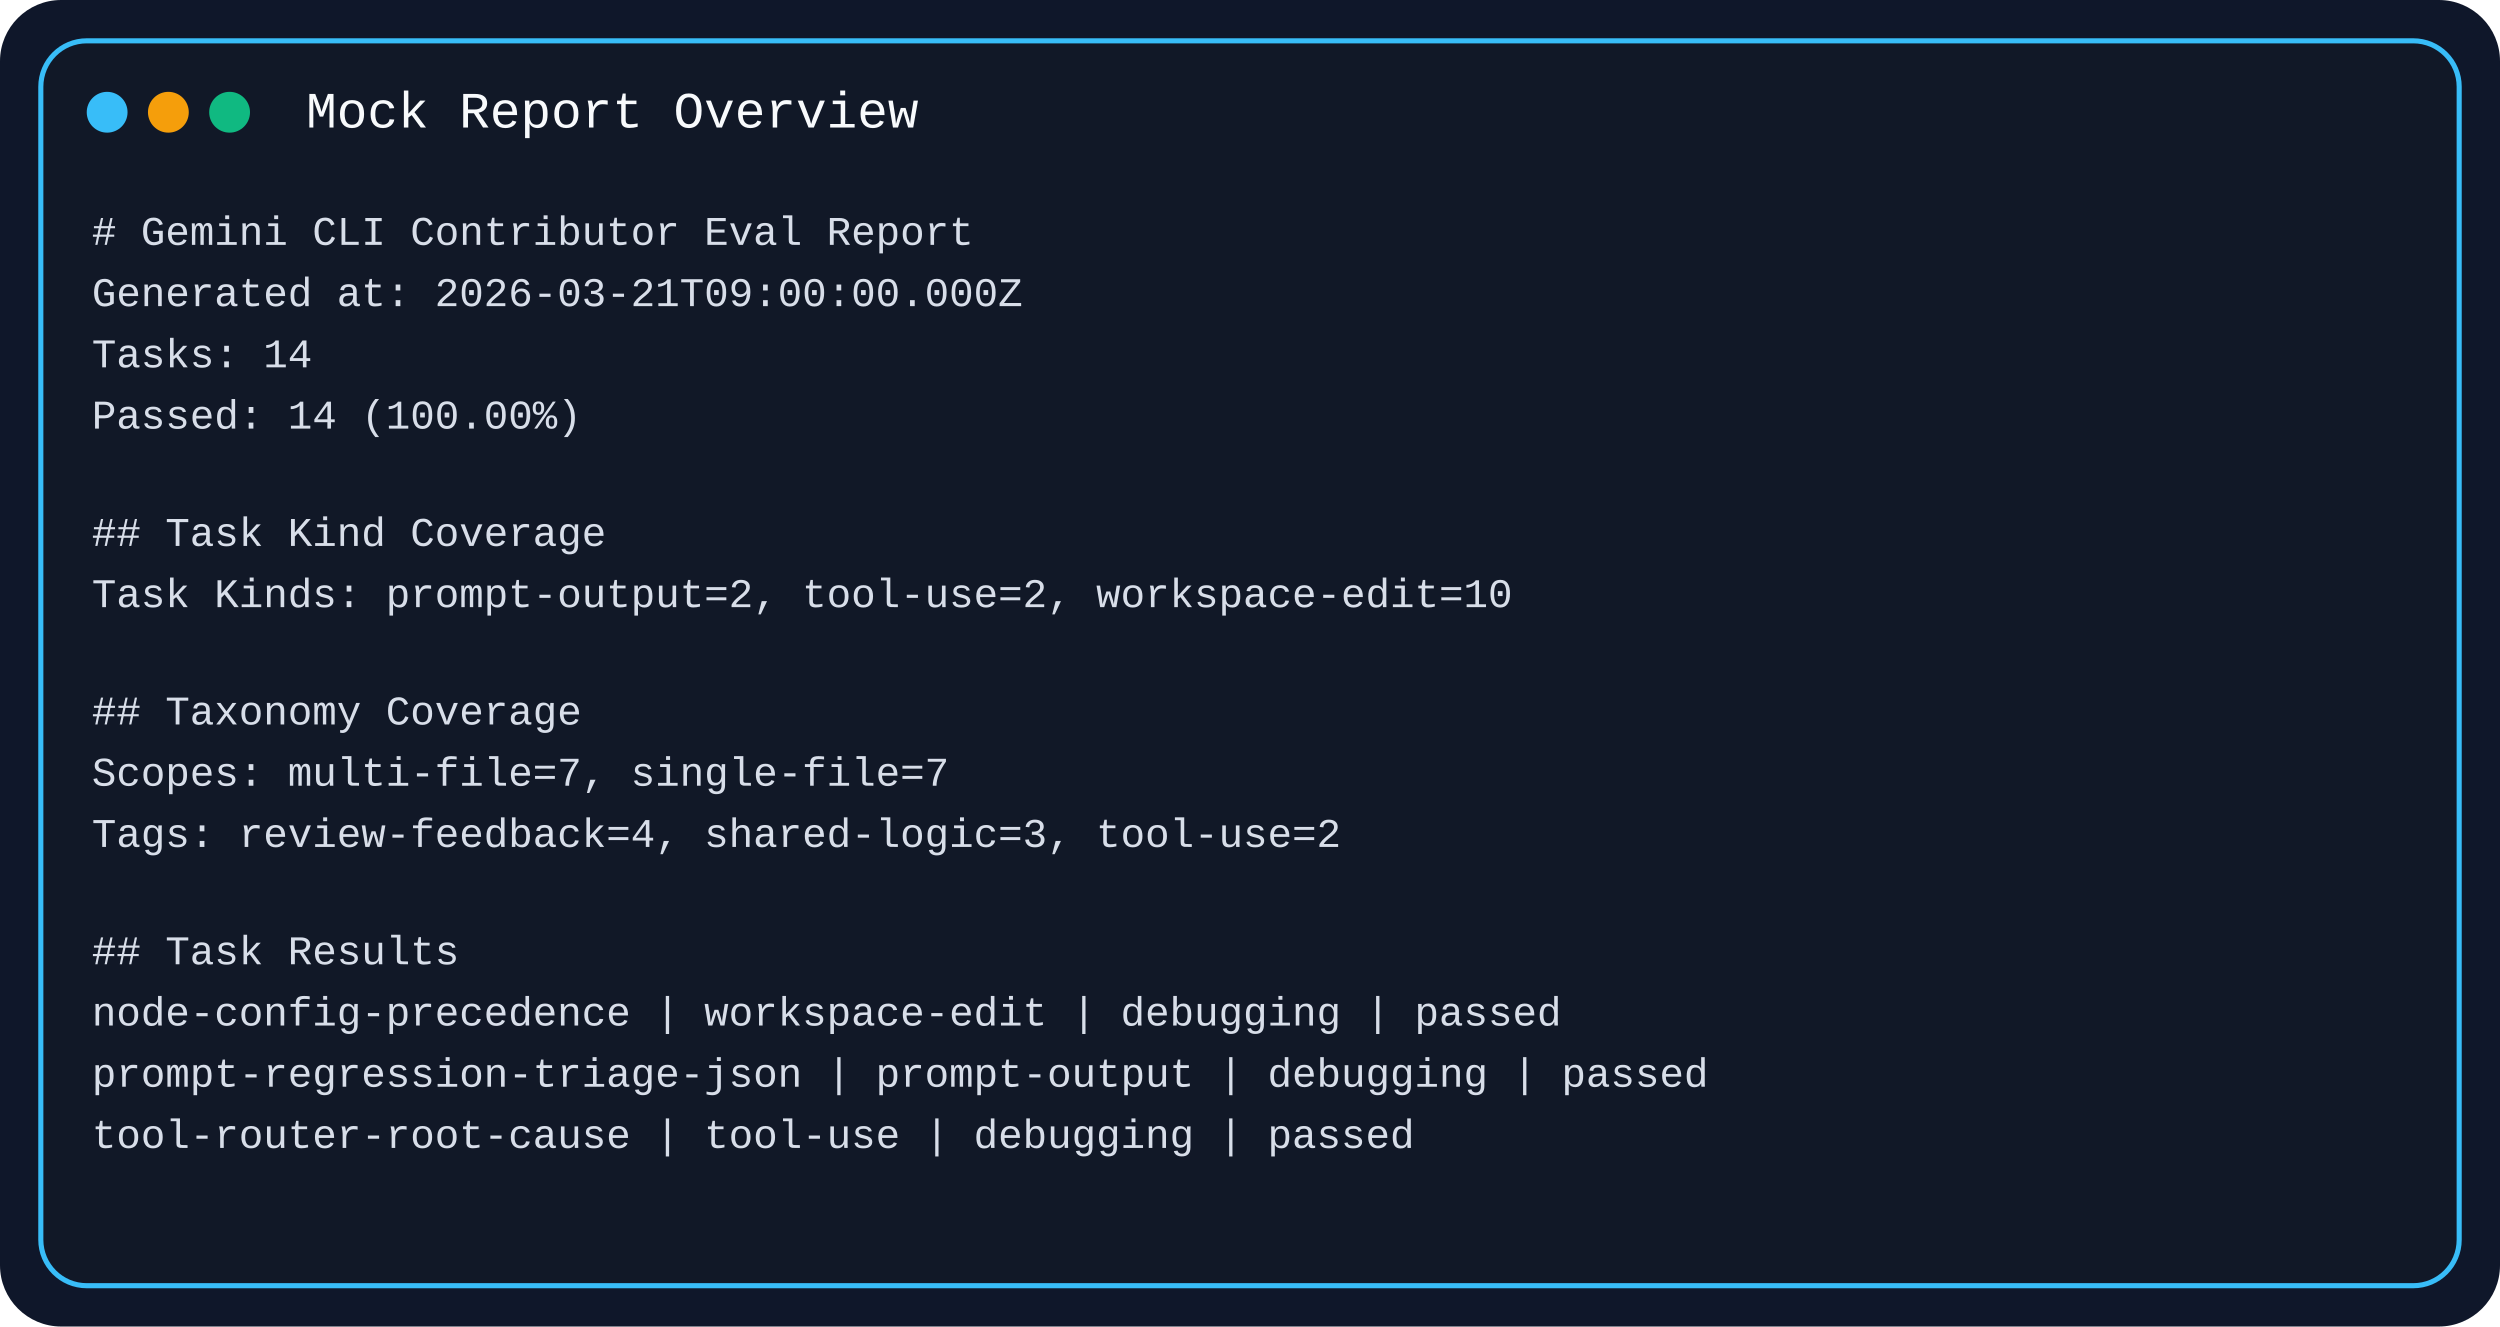
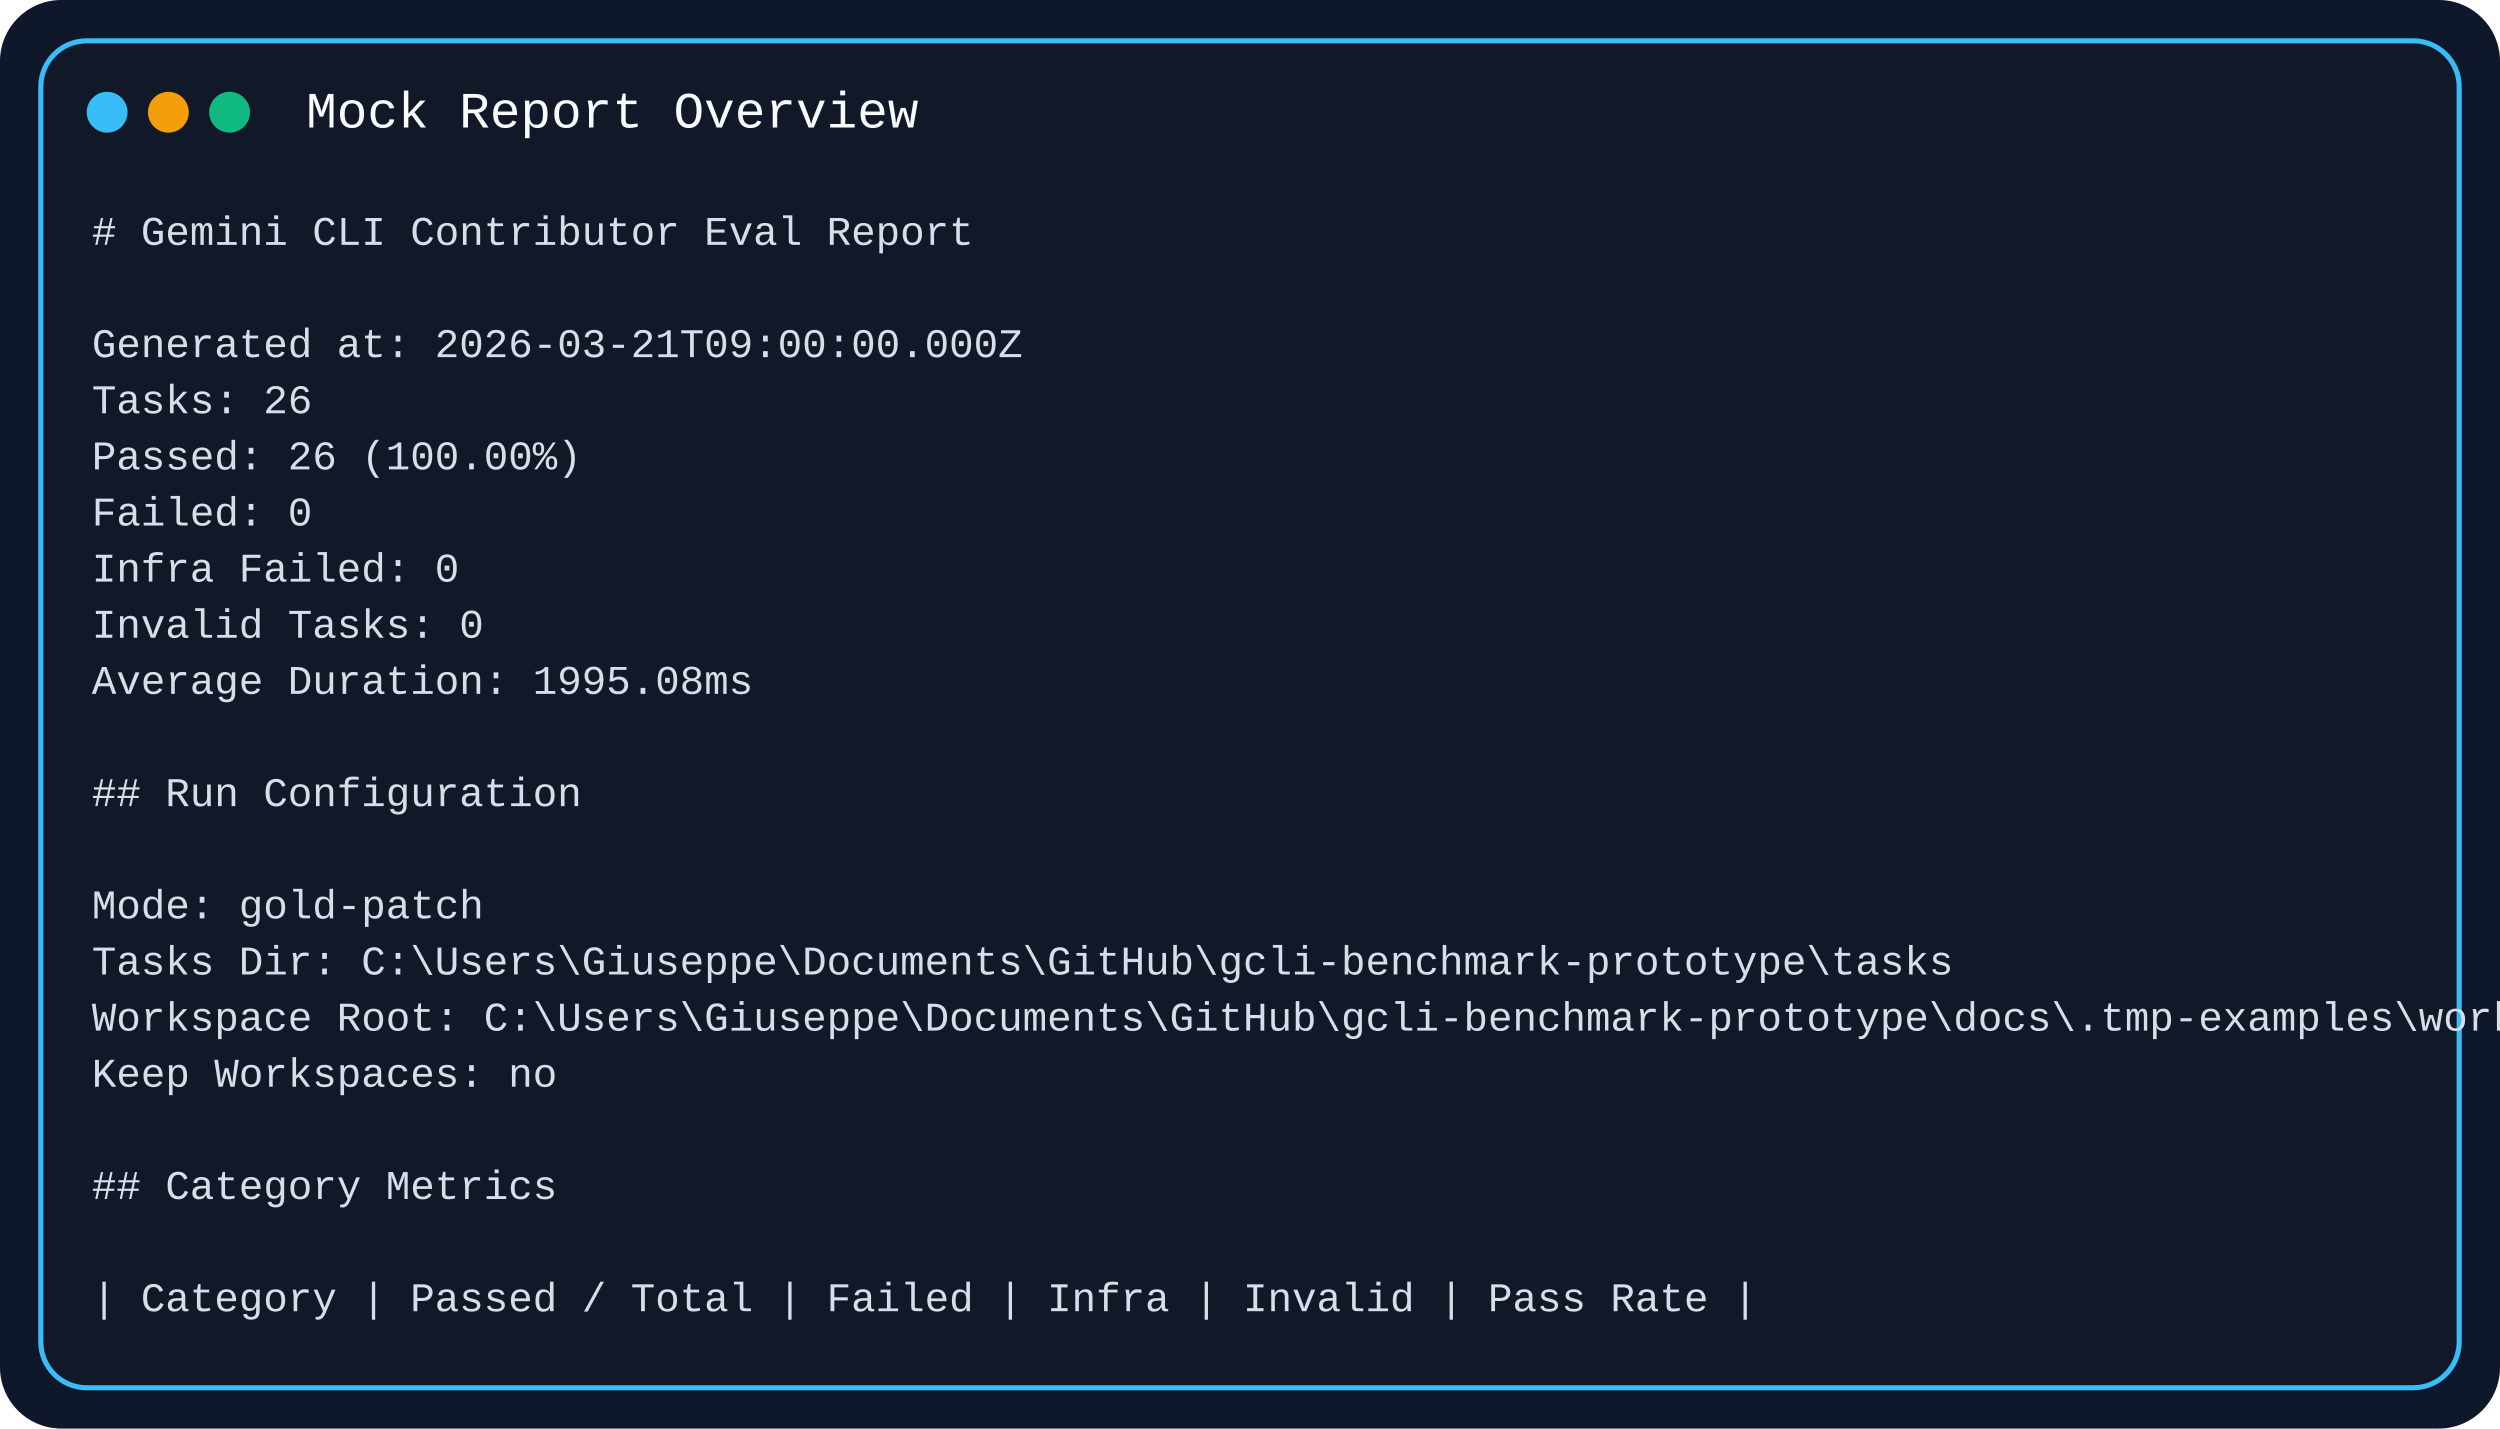
- <svg xmlns="http://www.w3.org/2000/svg" width="980" height="520" viewBox="0 0 980 520">
+ <svg xmlns="http://www.w3.org/2000/svg" width="980" height="560" viewBox="0 0 980 560">
  <rect width="100%" height="100%" rx="24" fill="#0f172a" />
-   <rect x="16" y="16" width="948" height="488" rx="18" fill="#111827" stroke="#38bdf8" stroke-width="2" />
+   <rect x="16" y="16" width="948" height="528" rx="18" fill="#111827" stroke="#38bdf8" stroke-width="2" />
  <circle cx="42" cy="44" r="8" fill="#38bdf8" />
  <circle cx="66" cy="44" r="8" fill="#f59e0b" />
  <circle cx="90" cy="44" r="8" fill="#10b981" />
  <text x="120" y="50" fill="#f8fafc" font-family="Consolas, 'Courier New', monospace" font-size="20">Mock Report Overview</text>
  <text x="36" y="96" fill="#d8dee9" font-family="Consolas, 'Courier New', monospace" font-size="16"># Gemini CLI Contributor Eval Report</text>
-   <text x="36" y="120" fill="#d8dee9" font-family="Consolas, 'Courier New', monospace" font-size="16">Generated at: 2026-03-21T09:00:00.000Z</text>
-   <text x="36" y="144" fill="#d8dee9" font-family="Consolas, 'Courier New', monospace" font-size="16">Tasks: 14</text>
-   <text x="36" y="168" fill="#d8dee9" font-family="Consolas, 'Courier New', monospace" font-size="16">Passed: 14 (100.00%)</text>
-   <text x="36" y="214" fill="#d8dee9" font-family="Consolas, 'Courier New', monospace" font-size="16">## Task Kind Coverage</text>
-   <text x="36" y="238" fill="#d8dee9" font-family="Consolas, 'Courier New', monospace" font-size="16">Task Kinds: prompt-output=2, tool-use=2, workspace-edit=10</text>
-   <text x="36" y="284" fill="#d8dee9" font-family="Consolas, 'Courier New', monospace" font-size="16">## Taxonomy Coverage</text>
-   <text x="36" y="308" fill="#d8dee9" font-family="Consolas, 'Courier New', monospace" font-size="16">Scopes: multi-file=7, single-file=7</text>
-   <text x="36" y="332" fill="#d8dee9" font-family="Consolas, 'Courier New', monospace" font-size="16">Tags: review-feedback=4, shared-logic=3, tool-use=2</text>
-   <text x="36" y="378" fill="#d8dee9" font-family="Consolas, 'Courier New', monospace" font-size="16">## Task Results</text>
-   <text x="36" y="402" fill="#d8dee9" font-family="Consolas, 'Courier New', monospace" font-size="16">node-config-precedence | workspace-edit | debugging | passed</text>
-   <text x="36" y="426" fill="#d8dee9" font-family="Consolas, 'Courier New', monospace" font-size="16">prompt-regression-triage-json | prompt-output | debugging | passed</text>
-   <text x="36" y="450" fill="#d8dee9" font-family="Consolas, 'Courier New', monospace" font-size="16">tool-router-root-cause | tool-use | debugging | passed</text>
+   <text x="36" y="118" fill="#d8dee9" font-family="Consolas, 'Courier New', monospace" font-size="16" />
+   <text x="36" y="140" fill="#d8dee9" font-family="Consolas, 'Courier New', monospace" font-size="16">Generated at: 2026-03-21T09:00:00.000Z</text>
+   <text x="36" y="162" fill="#d8dee9" font-family="Consolas, 'Courier New', monospace" font-size="16">Tasks: 26</text>
+   <text x="36" y="184" fill="#d8dee9" font-family="Consolas, 'Courier New', monospace" font-size="16">Passed: 26 (100.00%)</text>
+   <text x="36" y="206" fill="#d8dee9" font-family="Consolas, 'Courier New', monospace" font-size="16">Failed: 0</text>
+   <text x="36" y="228" fill="#d8dee9" font-family="Consolas, 'Courier New', monospace" font-size="16">Infra Failed: 0</text>
+   <text x="36" y="250" fill="#d8dee9" font-family="Consolas, 'Courier New', monospace" font-size="16">Invalid Tasks: 0</text>
+   <text x="36" y="272" fill="#d8dee9" font-family="Consolas, 'Courier New', monospace" font-size="16">Average Duration: 1995.08ms</text>
+   <text x="36" y="294" fill="#d8dee9" font-family="Consolas, 'Courier New', monospace" font-size="16" />
+   <text x="36" y="316" fill="#d8dee9" font-family="Consolas, 'Courier New', monospace" font-size="16">## Run Configuration</text>
+   <text x="36" y="338" fill="#d8dee9" font-family="Consolas, 'Courier New', monospace" font-size="16" />
+   <text x="36" y="360" fill="#d8dee9" font-family="Consolas, 'Courier New', monospace" font-size="16">Mode: gold-patch</text>
+   <text x="36" y="382" fill="#d8dee9" font-family="Consolas, 'Courier New', monospace" font-size="16">Tasks Dir: C:\Users\Giuseppe\Documents\GitHub\gcli-benchmark-prototype\tasks</text>
+   <text x="36" y="404" fill="#d8dee9" font-family="Consolas, 'Courier New', monospace" font-size="16">Workspace Root: C:\Users\Giuseppe\Documents\GitHub\gcli-benchmark-prototype\docs\.tmp-examples\workspaces</text>
+   <text x="36" y="426" fill="#d8dee9" font-family="Consolas, 'Courier New', monospace" font-size="16">Keep Workspaces: no</text>
+   <text x="36" y="448" fill="#d8dee9" font-family="Consolas, 'Courier New', monospace" font-size="16" />
+   <text x="36" y="470" fill="#d8dee9" font-family="Consolas, 'Courier New', monospace" font-size="16">## Category Metrics</text>
+   <text x="36" y="492" fill="#d8dee9" font-family="Consolas, 'Courier New', monospace" font-size="16" />
+   <text x="36" y="514" fill="#d8dee9" font-family="Consolas, 'Courier New', monospace" font-size="16">| Category | Passed / Total | Failed | Infra | Invalid | Pass Rate |</text>
</svg>
